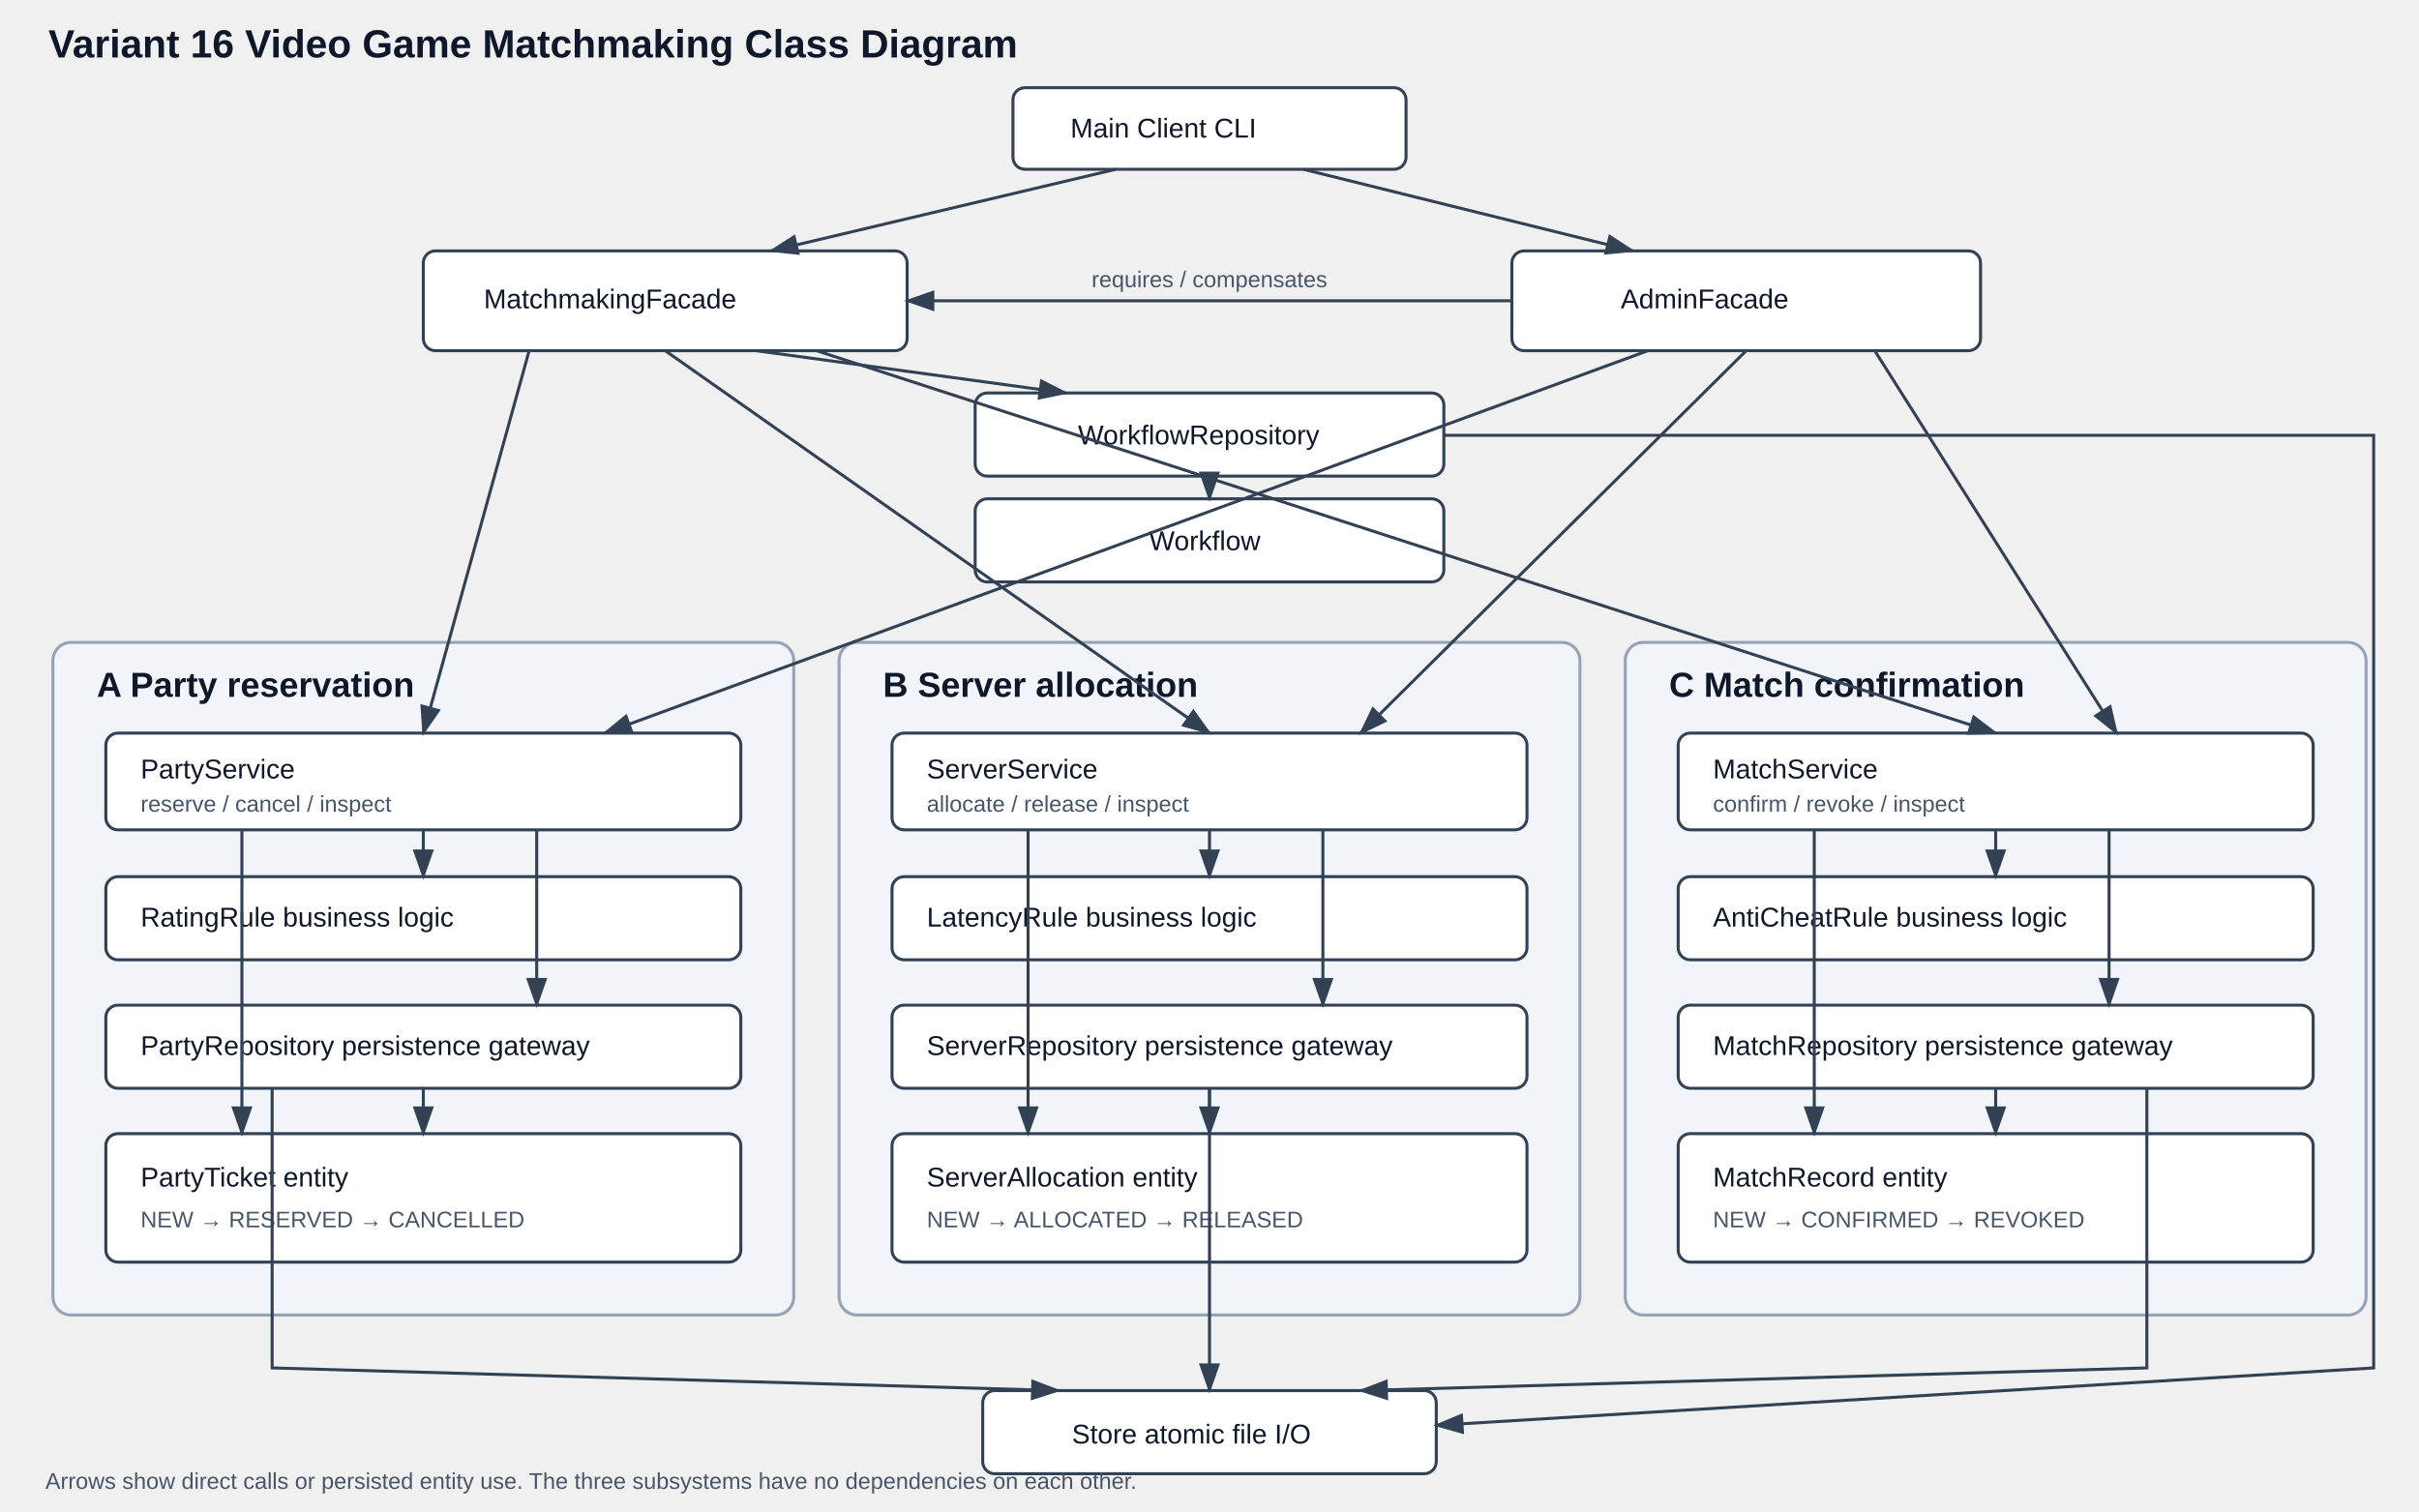
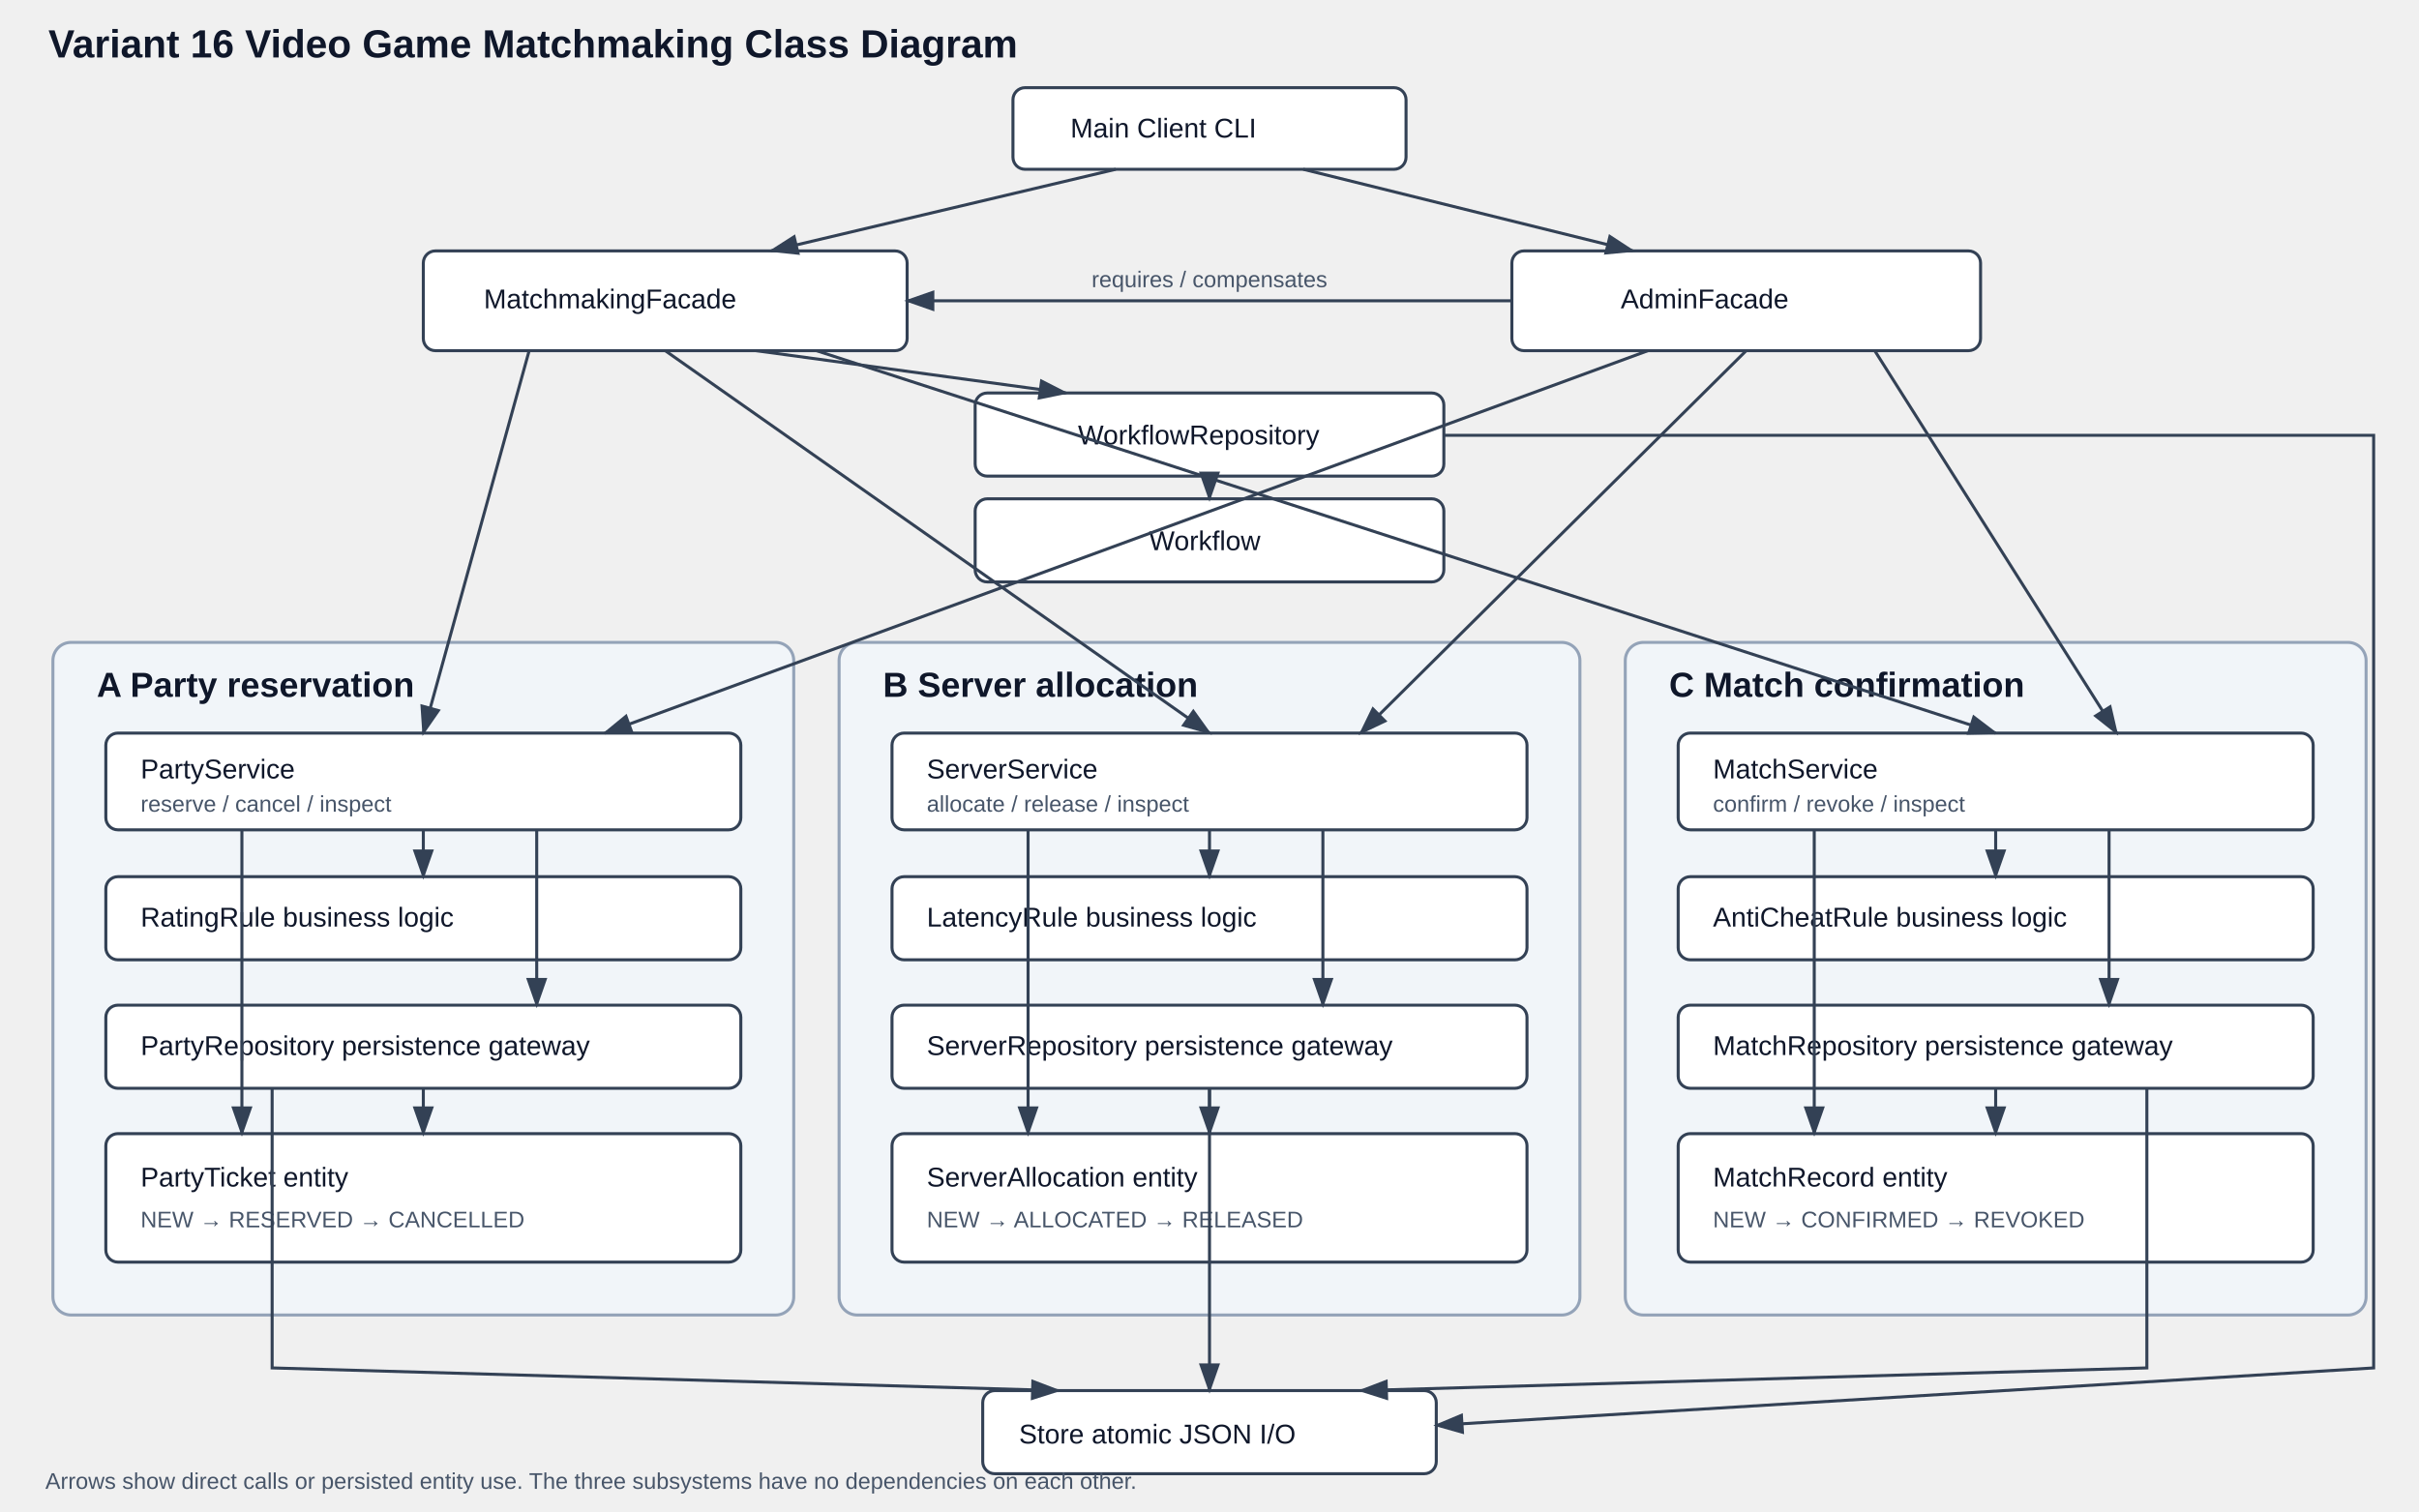
<svg xmlns="http://www.w3.org/2000/svg" width="1600" height="1000" viewBox="0 0 1600 1000">
  <defs>
    <marker id="arrow" markerWidth="10" markerHeight="7" refX="9" refY="3.5" orient="auto">
      <polygon points="0 0,10 3.5,0 7" fill="#334155" />
    </marker>
  </defs>
  <style>
    text { font-family: Arial, sans-serif; fill:#0f172a; font-size:18px }
    .title { font-size:26px; font-weight:bold }
    .package { font-size:23px; font-weight:bold }
    .small { font-size:15px; fill:#475569 }
    .box { fill:#fff; stroke:#334155; stroke-width:2; rx:8 }
    .group { fill:#f1f5f9; stroke:#94a3b8; stroke-width:2; rx:12 }
    .edge { stroke:#334155; stroke-width:2; fill:none; marker-end:url(#arrow) }
  </style>
  <text x="32" y="38" class="title">Variant 16  Video Game Matchmaking  Class Diagram</text>
  <rect x="670" y="58" width="260" height="54" class="box" />
  <text x="708" y="91">Main  Client CLI</text>
  <rect x="280" y="166" width="320" height="66" class="box" />
  <text x="320" y="204">MatchmakingFacade</text>
  <rect x="1000" y="166" width="310" height="66" class="box" />
  <text x="1072" y="204">AdminFacade</text>
  <path d="M 738 112 L 510 166" class="edge" />
  <path d="M 862 112 L 1080 166" class="edge" />
  <path d="M 1000 199 L 600 199" class="edge" />
  <text x="722" y="190" class="small">requires / compensates</text>
  <rect x="645" y="260" width="310" height="55" class="box" />
  <text x="713" y="294">WorkflowRepository</text>
  <rect x="645" y="330" width="310" height="55" class="box" />
  <text x="760" y="364">Workflow</text>
  <path d="M 500 232 L 705 260" class="edge" />
  <path d="M 800 315 L 800 330" class="edge" />
  <rect x="35" y="425" width="490" height="445" class="group" />
  <text x="64" y="461" class="package">A  Party reservation</text>
  <rect x="70" y="485" width="420" height="64" class="box" />
  <text x="93" y="515">PartyService</text>
  <text x="93" y="537" class="small">reserve / cancel / inspect</text>
  <rect x="70" y="580" width="420" height="55" class="box" />
  <text x="93" y="613">RatingRule  business logic</text>
  <rect x="70" y="665" width="420" height="55" class="box" />
  <text x="93" y="698">PartyRepository  persistence gateway</text>
  <rect x="70" y="750" width="420" height="85" class="box" />
  <text x="93" y="785">PartyTicket  entity</text>
  <text x="93" y="812" class="small">NEW  →  RESERVED  →  CANCELLED</text>
  <rect x="555" y="425" width="490" height="445" class="group" />
  <text x="584" y="461" class="package">B  Server allocation</text>
  <rect x="590" y="485" width="420" height="64" class="box" />
  <text x="613" y="515">ServerService</text>
  <text x="613" y="537" class="small">allocate / release / inspect</text>
  <rect x="590" y="580" width="420" height="55" class="box" />
  <text x="613" y="613">LatencyRule  business logic</text>
  <rect x="590" y="665" width="420" height="55" class="box" />
  <text x="613" y="698">ServerRepository  persistence gateway</text>
  <rect x="590" y="750" width="420" height="85" class="box" />
  <text x="613" y="785">ServerAllocation  entity</text>
  <text x="613" y="812" class="small">NEW  →  ALLOCATED  →  RELEASED</text>
  <rect x="1075" y="425" width="490" height="445" class="group" />
  <text x="1104" y="461" class="package">C  Match confirmation</text>
  <rect x="1110" y="485" width="420" height="64" class="box" />
  <text x="1133" y="515">MatchService</text>
  <text x="1133" y="537" class="small">confirm / revoke / inspect</text>
  <rect x="1110" y="580" width="420" height="55" class="box" />
  <text x="1133" y="613">AntiCheatRule  business logic</text>
  <rect x="1110" y="665" width="420" height="55" class="box" />
  <text x="1133" y="698">MatchRepository  persistence gateway</text>
  <rect x="1110" y="750" width="420" height="85" class="box" />
  <text x="1133" y="785">MatchRecord  entity</text>
  <text x="1133" y="812" class="small">NEW  →  CONFIRMED  →  REVOKED</text>
  <path d="M 350 232 L 280 485" class="edge" />
  <path d="M 440 232 L 800 485" class="edge" />
  <path d="M 540 232 L 1320 485" class="edge" />
  <path d="M 1090 232 L 400 485" class="edge" />
  <path d="M 1155 232 L 900 485" class="edge" />
  <path d="M 1240 232 L 1400 485" class="edge" />
  <path d="M 280 549 L 280 580" class="edge" />
  <path d="M 355 549 L 355 665" class="edge" />
  <path d="M 160 549 L 160 750" class="edge" />
  <path d="M 800 549 L 800 580" class="edge" />
  <path d="M 875 549 L 875 665" class="edge" />
  <path d="M 680 549 L 680 750" class="edge" />
  <path d="M 1320 549 L 1320 580" class="edge" />
  <path d="M 1395 549 L 1395 665" class="edge" />
  <path d="M 1200 549 L 1200 750" class="edge" />
  <path d="M 280 720 L 280 750" class="edge" />
  <path d="M 800 720 L 800 750" class="edge" />
  <path d="M 1320 720 L 1320 750" class="edge" />
  <rect x="650" y="920" width="300" height="55" class="box" />
-   <text x="709" y="955">Store  atomic file I/O</text>
+   <text x="674" y="955">Store  atomic JSON I/O</text>
  <path d="M 180 720 L 180 905 L 700 920" class="edge" />
  <path d="M 800 720 L 800 920" class="edge" />
  <path d="M 1420 720 L 1420 905 L 900 920" class="edge" />
  <path d="M 955 288 L 1570 288 L 1570 905 L 950 943" class="edge" />
  <text x="30" y="985" class="small">Arrows show direct calls or persisted entity use. The three subsystems have no dependencies on each other.</text>
</svg>
